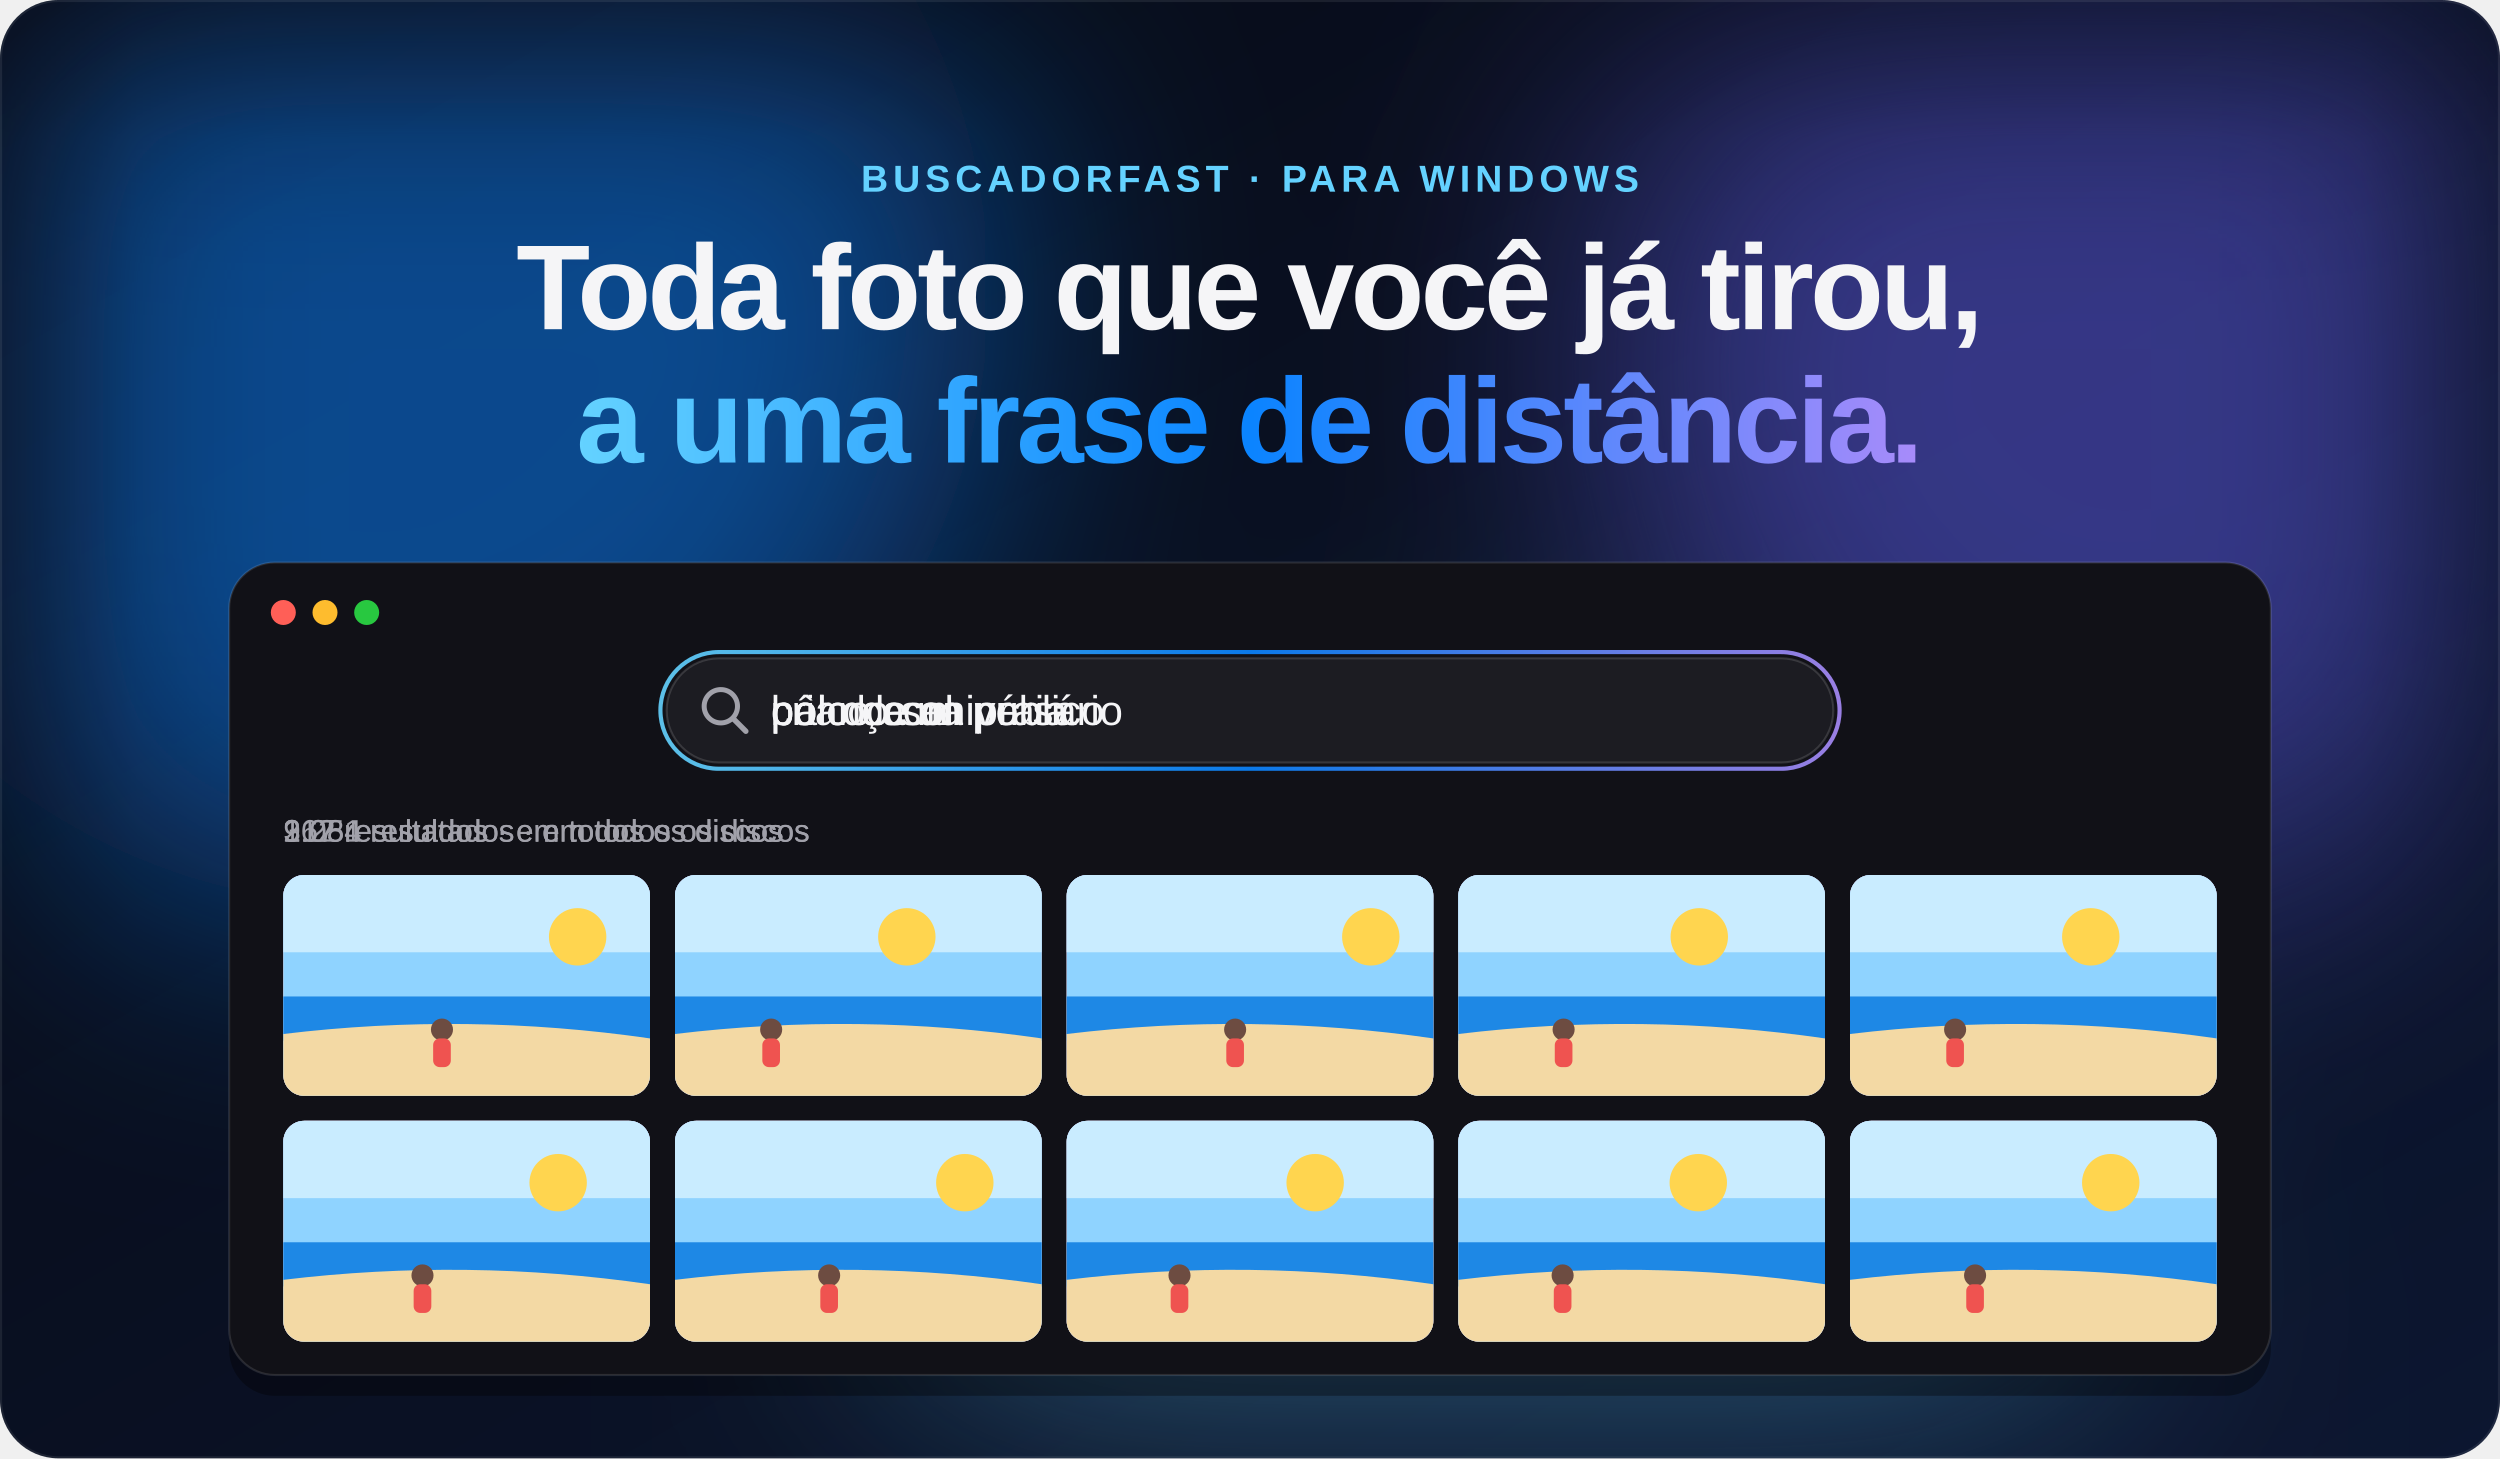
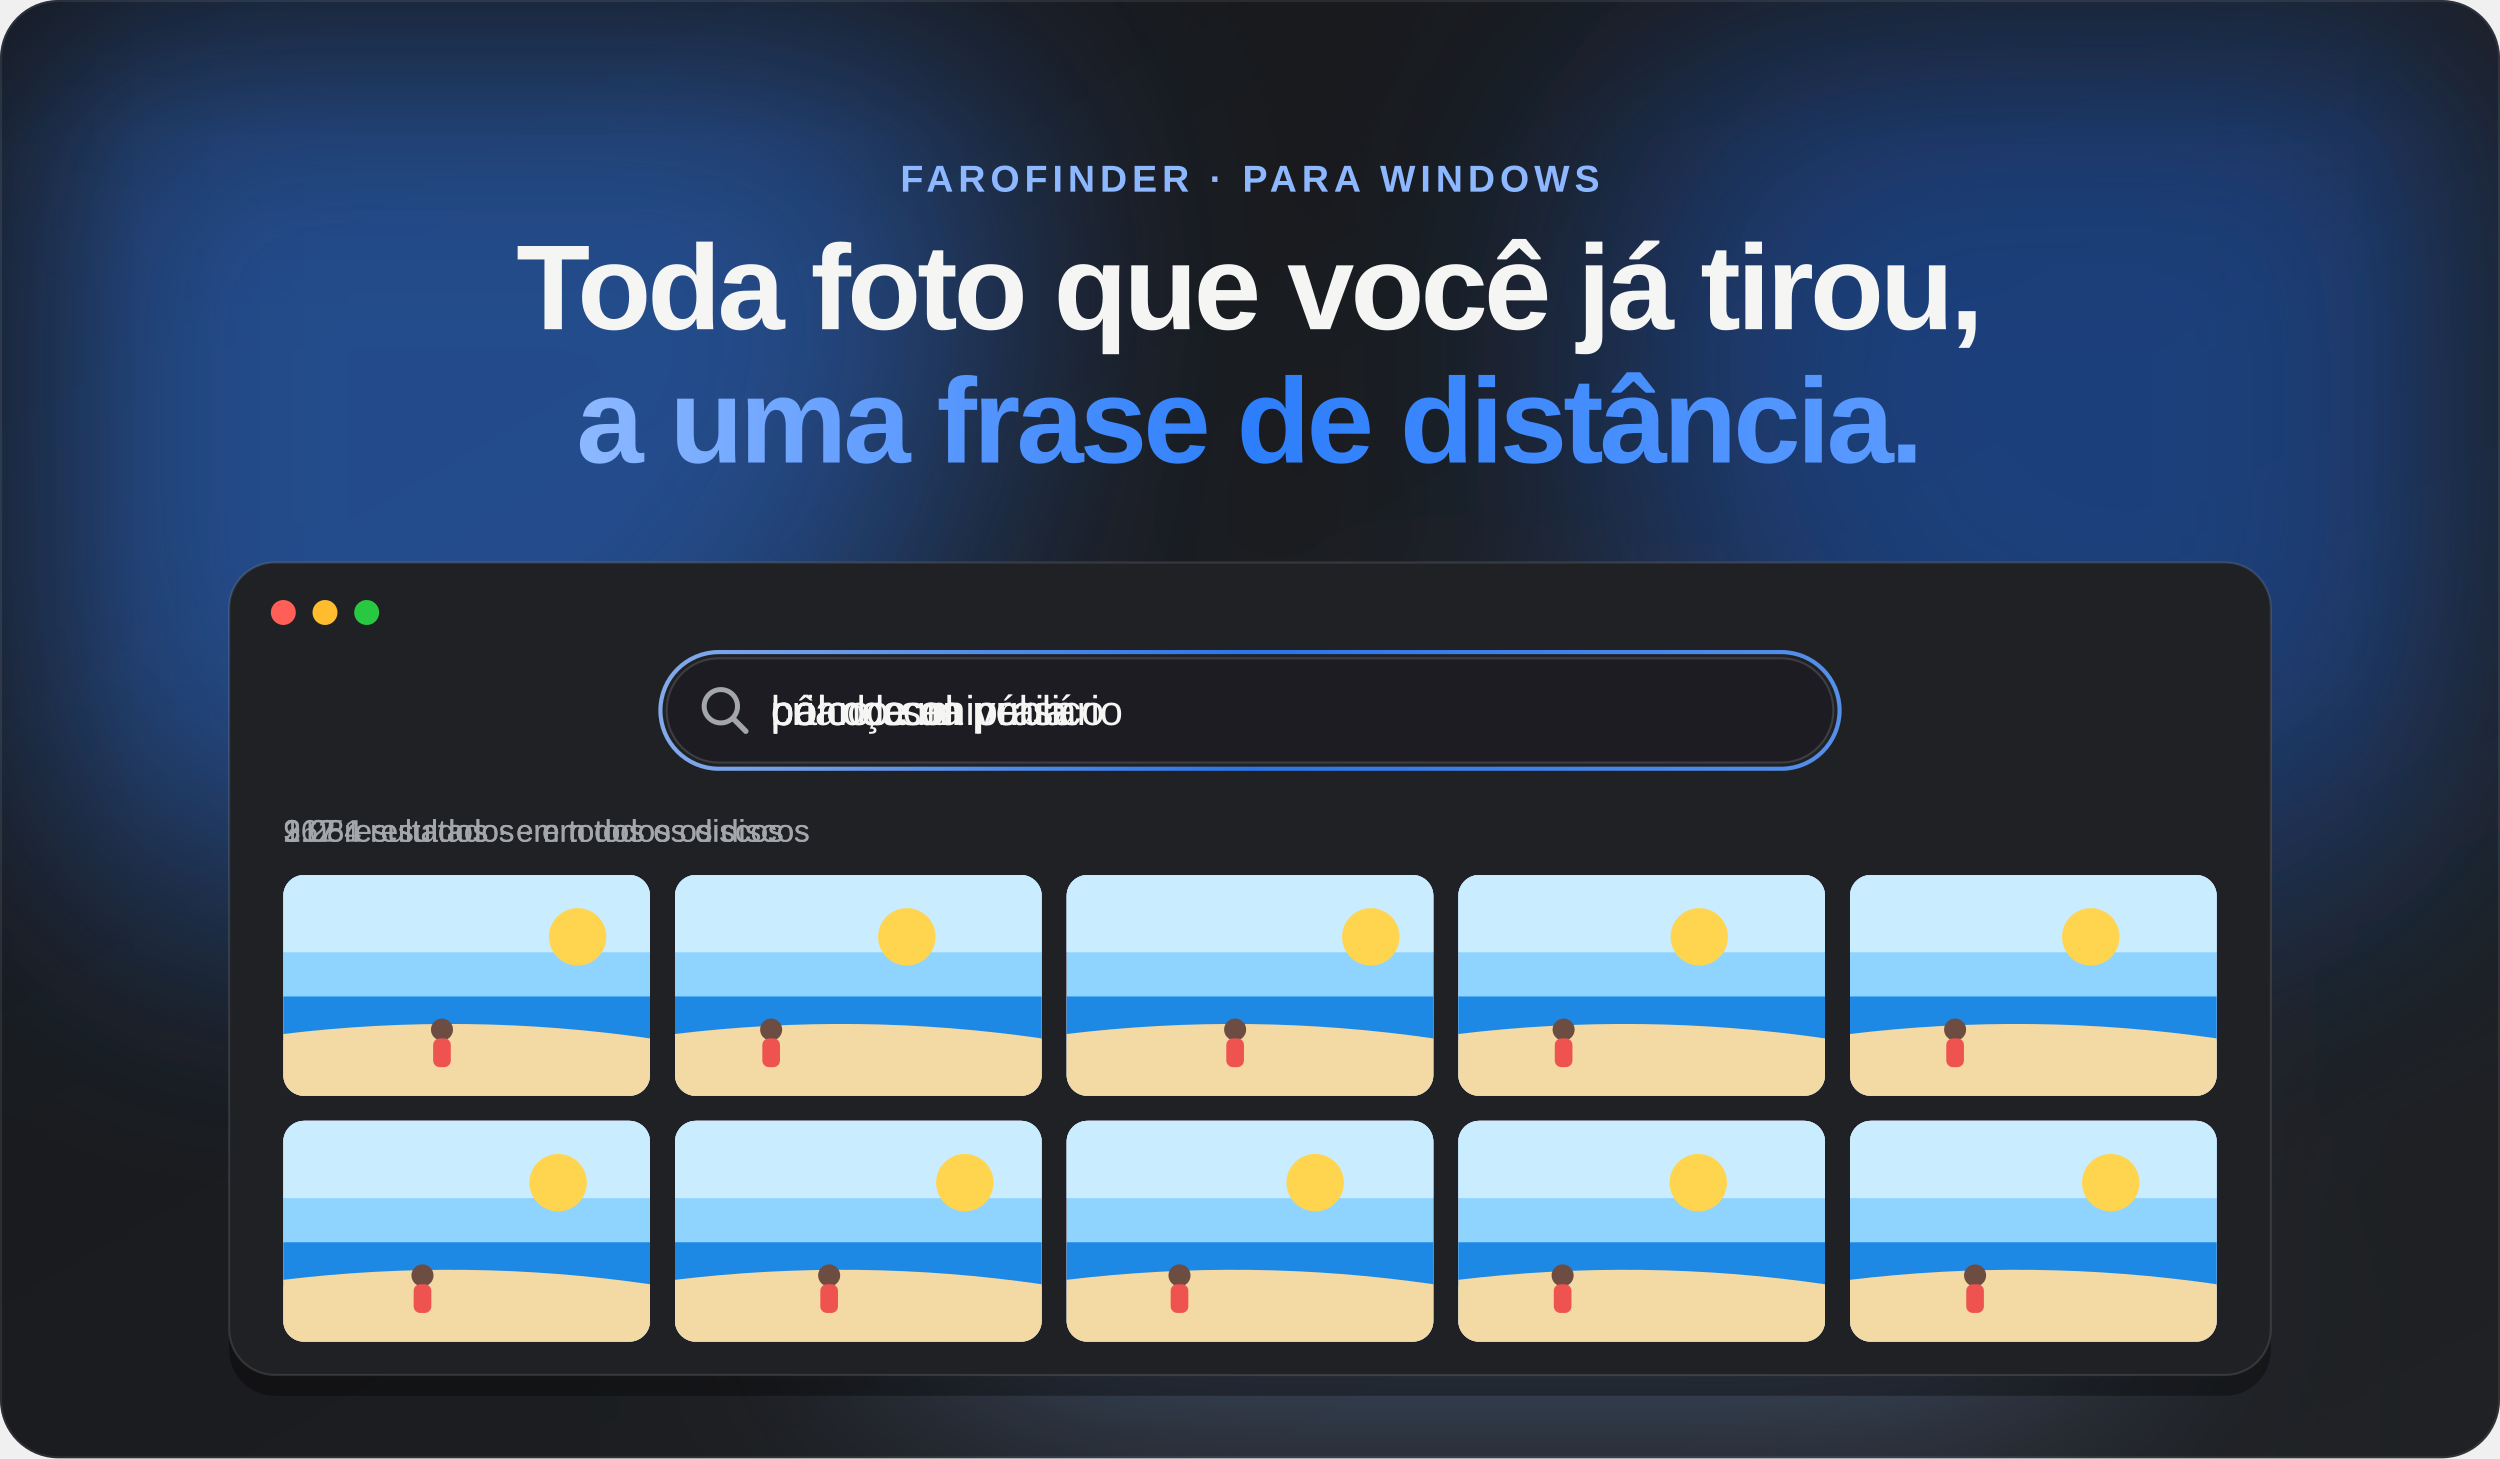
<svg xmlns="http://www.w3.org/2000/svg" width="1200" height="700" viewBox="0 0 1200 700">
  <style>
    text { font-family: 'Segoe UI Variable Display','Segoe UI',-apple-system,BlinkMacSystemFont,'Helvetica Neue',Arial,sans-serif; }
    .a { transform-box: fill-box; transform-origin: center; }
    @keyframes deriva1 { 50% { transform: translate(60px, -30px) scale(1.12); } }
    @keyframes deriva2 { 50% { transform: translate(-70px, 40px) scale(.92); } }
    @keyframes deriva3 { 50% { transform: translate(40px, 50px) scale(1.08); } }
    .b1 { animation: deriva1 18s ease-in-out infinite; }
    .b2 { animation: deriva2 22s ease-in-out infinite; }
    .b3 { animation: deriva3 26s ease-in-out infinite; }
    
    @keyframes vez { 0% { opacity: 0; } 2% { opacity: 1; } 23% { opacity: 1; } 25%, 100% { opacity: 0; } }
    @keyframes digita { 0% { transform: scaleX(0); } 7%, 100% { transform: scaleX(1); } }
    @keyframes chega { 0%, 6% { opacity: 0; transform: translateY(14px) scale(.94); }
                       10% { opacity: 1; transform: none; } 23% { opacity: 1; transform: none; } 25%, 100% { opacity: 0; } }
    @keyframes pisca { 50% { opacity: 0; } }
    .vez { animation: vez 16s linear infinite both; }
    .dig { transform-box: fill-box; transform-origin: left center; animation: digita 16s linear infinite both; }
    .tile { animation: chega 16s cubic-bezier(.2,.8,.2,1) infinite both; }
    .cursor { animation: pisca 1s steps(1) infinite; }
    @media (prefers-reduced-motion: reduce) { * { animation: none !important; } .outra { display: none; } }</style>
  <defs>
    <linearGradient id="f1200x700" x1="0" y1="0" x2="1" y2="1">
-       <stop offset="0" stop-color="#070a14" />
-       <stop offset="1" stop-color="#0c1630" />
+       <stop offset="0" stop-color="#16171a" />
+       <stop offset="1" stop-color="#1f2124" />
    </linearGradient>
    <filter id="nevf1200x700" x="-50%" y="-50%" width="200%" height="200%">
      <feGaussianBlur stdDeviation="70" />
    </filter>
    <clipPath id="cf1200x700">
      <rect width="1200" height="700" rx="28" />
    </clipPath>
  </defs>
  <g clip-path="url(#cf1200x700)">
    <rect width="1200" height="700" fill="url(#f1200x700)" />
    <g filter="url(#nevf1200x700)" opacity="0.5">
-       <circle class="a b1" cx="180.0" cy="140.0" r="294.0" fill="#0a84ff" />
-       <circle class="a b2" cx="1020.0" cy="175.0" r="252.0" fill="#5e5ce6" />
-       <circle class="a b3" cx="720.0" cy="665.0" r="280.0" fill="#64d2ff" opacity=".7" />
+       <circle class="a b1" cx="180.0" cy="140.0" r="294.0" fill="#2d7efc" />
+       <circle class="a b2" cx="1020.0" cy="175.0" r="252.0" fill="#1a62d6" />
+       <circle class="a b3" cx="720.0" cy="665.0" r="280.0" fill="#8db8ff" opacity=".7" />
    </g>
    <rect width="1200" height="700" rx="28" fill="none" stroke="#ffffff" stroke-opacity=".08" stroke-width="2" />
  </g>
-   <text x="600.0" y="92" text-anchor="middle" font-size="18" font-weight="700" letter-spacing="2.4" fill="#64d2ff">BUSCADORFAST · PARA WINDOWS</text>
-   <text x="600.0" y="158" text-anchor="middle" font-size="58" font-weight="700" letter-spacing="-1.8" fill="#f5f5f7">Toda foto que você já tirou,</text>
+   <text x="600.0" y="92" text-anchor="middle" font-size="18" font-weight="700" letter-spacing="2.4" fill="#8db8ff">FAROFINDER · PARA WINDOWS</text>
+   <text x="600.0" y="158" text-anchor="middle" font-size="58" font-weight="700" letter-spacing="-1.8" fill="#f5f5f4">Toda foto que você já tirou,</text>
  <defs>
    <linearGradient id="tit" x1="0" x2="1">
-       <stop offset="0" stop-color="#64d2ff" />
-       <stop offset=".5" stop-color="#0a84ff" />
-       <stop offset="1" stop-color="#a78bfa" />
+       <stop offset="0" stop-color="#8db8ff" />
+       <stop offset=".5" stop-color="#2d7efc" />
+       <stop offset="1" stop-color="#5b9bff" />
    </linearGradient>
  </defs>
  <text x="600.0" y="222" text-anchor="middle" font-size="58" font-weight="700" letter-spacing="-1.8" fill="url(#tit)">a uma frase de distância.</text>
  <rect x="110" y="280" width="980" height="390" rx="22" fill="#000" opacity=".35" />
-   <rect x="110" y="270" width="980" height="390" rx="22" fill="#111117" stroke="#ffffff" stroke-opacity=".12" />
+   <rect x="110" y="270" width="980" height="390" rx="22" fill="#1f2124" stroke="#ffffff" stroke-opacity=".12" />
  <circle cx="136" cy="294" r="6" fill="#ff5f57" />
  <circle cx="156" cy="294" r="6" fill="#febc2e" />
  <circle cx="176" cy="294" r="6" fill="#28c840" />
  <rect x="317" y="313" width="566" height="56" rx="28" fill="none" stroke="url(#tit)" stroke-width="2" opacity=".9" />
  <rect x="320" y="316" width="560" height="50" rx="25.0" fill="#1c1c22" stroke="#ffffff" stroke-opacity=".14" />
-   <circle cx="346" cy="339.0" r="8" fill="none" stroke="#a1a1aa" stroke-width="2.4" />
-   <path d="M352 345.0 l6 6" stroke="#a1a1aa" stroke-width="2.6" stroke-linecap="round" />
-   <text x="370" y="348.0" font-size="19" fill="#f5f5f7" />
+   <circle cx="346" cy="339.0" r="8" fill="none" stroke="#a3a6ab" stroke-width="2.4" />
+   <path d="M352 345.0 l6 6" stroke="#a3a6ab" stroke-width="2.6" stroke-linecap="round" />
+   <text x="370" y="348.0" font-size="19" fill="#f5f5f4" />
  <g class="vez outra" style="animation-delay: 10.20s">
    <clipPath id="dg3">
      <rect class="dig" style="animation-delay: 10.20s" x="368" y="324" width="121.0" height="34" />
    </clipPath>
    <g clip-path="url(#dg3)">
-       <text x="370" y="348" font-size="20" fill="#f5f5f7">pôr do sol</text>
-     </g>
-     <text x="136" y="404" font-size="15" fill="#a1a1aa">2.051 resultados · em todos os discos</text>
+       <text x="370" y="348" font-size="20" fill="#f5f5f4">pôr do sol</text>
+     </g>
+     <text x="136" y="404" font-size="15" fill="#a3a6ab">2.051 resultados · em todos os discos</text>
  </g>
  <g class="tile outra" style="animation-delay: 10.20s">
    <clipPath id="tsol13642060">
      <rect x="136" y="420" width="176" height="106" rx="10" />
    </clipPath>
    <g clip-path="url(#tsol13642060)">
      <rect x="136" y="420" width="176" height="106" fill="#ff8a65" />
      <rect x="136" y="420" width="176" height="42.4" fill="#7e57c2" opacity=".55" />
      <circle cx="215.882" cy="489.96" r="21.2" fill="#ffe082" />
      <path d="M136 494.2 Q188.8 478.3 241.6 496.32 T312 489.96 V526 H136Z" fill="#3e2723" />
    </g>
  </g>
  <g class="tile outra" style="animation-delay: 10.27s">
    <clipPath id="tsol32442061">
      <rect x="324" y="420" width="176" height="106" rx="10" />
    </clipPath>
    <g clip-path="url(#tsol32442061)">
      <rect x="324" y="420" width="176" height="106" fill="#ff8a65" />
      <rect x="324" y="420" width="176" height="42.4" fill="#7e57c2" opacity=".55" />
      <circle cx="411.767" cy="489.96" r="21.2" fill="#ffe082" />
      <path d="M324 494.2 Q376.8 478.3 429.6 496.32 T500 489.96 V526 H324Z" fill="#3e2723" />
    </g>
  </g>
  <g class="tile outra" style="animation-delay: 10.34s">
    <clipPath id="tsol51242062">
      <rect x="512" y="420" width="176" height="106" rx="10" />
    </clipPath>
    <g clip-path="url(#tsol51242062)">
      <rect x="512" y="420" width="176" height="106" fill="#ff8a65" />
      <rect x="512" y="420" width="176" height="42.4" fill="#7e57c2" opacity=".55" />
      <circle cx="618.078" cy="489.96" r="21.2" fill="#ffe082" />
      <path d="M512 494.2 Q564.8 478.3 617.6 496.32 T688 489.96 V526 H512Z" fill="#3e2723" />
    </g>
  </g>
  <g class="tile outra" style="animation-delay: 10.41s">
    <clipPath id="tsol70042063">
      <rect x="700" y="420" width="176" height="106" rx="10" />
    </clipPath>
    <g clip-path="url(#tsol70042063)">
      <rect x="700" y="420" width="176" height="106" fill="#ff8a65" />
      <rect x="700" y="420" width="176" height="42.4" fill="#7e57c2" opacity=".55" />
      <circle cx="785.683" cy="489.96" r="21.2" fill="#ffe082" />
      <path d="M700 494.2 Q752.8 478.3 805.6 496.32 T876 489.96 V526 H700Z" fill="#3e2723" />
    </g>
  </g>
  <g class="tile outra" style="animation-delay: 10.48s">
    <clipPath id="tsol88842064">
      <rect x="888" y="420" width="176" height="106" rx="10" />
    </clipPath>
    <g clip-path="url(#tsol88842064)">
      <rect x="888" y="420" width="176" height="106" fill="#ff8a65" />
      <rect x="888" y="420" width="176" height="42.4" fill="#7e57c2" opacity=".55" />
      <circle cx="974.993" cy="489.96" r="21.2" fill="#ffe082" />
      <path d="M888 494.2 Q940.8 478.3 993.6 496.32 T1064 489.96 V526 H888Z" fill="#3e2723" />
    </g>
  </g>
  <g class="tile outra" style="animation-delay: 10.55s">
    <clipPath id="tsol13653865">
      <rect x="136" y="538" width="176" height="106" rx="10" />
    </clipPath>
    <g clip-path="url(#tsol13653865)">
      <rect x="136" y="538" width="176" height="106" fill="#ff8a65" />
      <rect x="136" y="538" width="176" height="42.4" fill="#7e57c2" opacity=".55" />
      <circle cx="220.399" cy="607.96" r="21.2" fill="#ffe082" />
      <path d="M136 612.2 Q188.8 596.3 241.6 614.32 T312 607.96 V644 H136Z" fill="#3e2723" />
    </g>
  </g>
  <g class="tile outra" style="animation-delay: 10.62s">
    <clipPath id="tsol32453866">
      <rect x="324" y="538" width="176" height="106" rx="10" />
    </clipPath>
    <g clip-path="url(#tsol32453866)">
      <rect x="324" y="538" width="176" height="106" fill="#ff8a65" />
      <rect x="324" y="538" width="176" height="42.4" fill="#7e57c2" opacity=".55" />
      <circle cx="393.871" cy="607.96" r="21.2" fill="#ffe082" />
      <path d="M324 612.2 Q376.8 596.3 429.6 614.32 T500 607.96 V644 H324Z" fill="#3e2723" />
    </g>
  </g>
  <g class="tile outra" style="animation-delay: 10.69s">
    <clipPath id="tsol51253867">
      <rect x="512" y="538" width="176" height="106" rx="10" />
    </clipPath>
    <g clip-path="url(#tsol51253867)">
      <rect x="512" y="538" width="176" height="106" fill="#ff8a65" />
      <rect x="512" y="538" width="176" height="42.4" fill="#7e57c2" opacity=".55" />
      <circle cx="582.039" cy="607.96" r="21.2" fill="#ffe082" />
      <path d="M512 612.2 Q564.8 596.3 617.6 614.32 T688 607.96 V644 H512Z" fill="#3e2723" />
    </g>
  </g>
  <g class="tile outra" style="animation-delay: 10.76s">
    <clipPath id="tsol70053868">
      <rect x="700" y="538" width="176" height="106" rx="10" />
    </clipPath>
    <g clip-path="url(#tsol70053868)">
      <rect x="700" y="538" width="176" height="106" fill="#ff8a65" />
      <rect x="700" y="538" width="176" height="42.4" fill="#7e57c2" opacity=".55" />
      <circle cx="798.208" cy="607.96" r="21.2" fill="#ffe082" />
      <path d="M700 612.2 Q752.8 596.3 805.6 614.32 T876 607.96 V644 H700Z" fill="#3e2723" />
    </g>
  </g>
  <g class="tile outra" style="animation-delay: 10.83s">
    <clipPath id="tsol88853869">
      <rect x="888" y="538" width="176" height="106" rx="10" />
    </clipPath>
    <g clip-path="url(#tsol88853869)">
      <rect x="888" y="538" width="176" height="106" fill="#ff8a65" />
      <rect x="888" y="538" width="176" height="42.4" fill="#7e57c2" opacity=".55" />
      <circle cx="983.782" cy="607.96" r="21.2" fill="#ffe082" />
      <path d="M888 612.2 Q940.8 596.3 993.6 614.32 T1064 607.96 V644 H888Z" fill="#3e2723" />
    </g>
  </g>
  <g class="vez outra" style="animation-delay: 6.20s">
    <clipPath id="dg2">
      <rect class="dig" style="animation-delay: 6.20s" x="368" y="324" width="201.5" height="34" />
    </clipPath>
    <g clip-path="url(#dg2)">
-       <text x="370" y="348" font-size="20" fill="#f5f5f7">palco com público</text>
-     </g>
-     <text x="136" y="404" font-size="15" fill="#a1a1aa">917 resultados · em todos os discos</text>
+       <text x="370" y="348" font-size="20" fill="#f5f5f4">palco com público</text>
+     </g>
+     <text x="136" y="404" font-size="15" fill="#a3a6ab">917 resultados · em todos os discos</text>
  </g>
  <g class="tile outra" style="animation-delay: 6.20s">
    <clipPath id="tpalco13642040">
      <rect x="136" y="420" width="176" height="106" rx="10" />
    </clipPath>
    <g clip-path="url(#tpalco13642040)">
      <rect x="136" y="420" width="176" height="106" fill="#140b2e" />
      <path d="M179.126 420 L150.966 499.5 L207.286 499.5Z" fill="#ff4fd8" opacity=".28" />
      <path d="M223.126 420 L194.966 499.5 L251.286 499.5Z" fill="#64d2ff" opacity=".28" />
      <path d="M267.126 420 L238.966 499.5 L295.286 499.5Z" fill="#ffd54f" opacity=".28" />
      <rect x="136" y="496.32" width="176" height="6.36" fill="#3a2a6e" />
      <circle cx="145.778" cy="519.923" r="7.42" fill="#05030d" />
      <circle cx="165.333" cy="514.543" r="7.42" fill="#05030d" />
      <circle cx="184.889" cy="516.136" r="7.42" fill="#05030d" />
      <circle cx="204.444" cy="520.457" r="7.42" fill="#05030d" />
      <circle cx="224.0" cy="518.565" r="7.42" fill="#05030d" />
      <circle cx="243.556" cy="515.156" r="7.42" fill="#05030d" />
      <circle cx="263.111" cy="516.556" r="7.42" fill="#05030d" />
      <circle cx="282.667" cy="519.935" r="7.42" fill="#05030d" />
      <circle cx="302.222" cy="517.143" r="7.42" fill="#05030d" />
    </g>
  </g>
  <g class="tile outra" style="animation-delay: 6.27s">
    <clipPath id="tpalco32442041">
      <rect x="324" y="420" width="176" height="106" rx="10" />
    </clipPath>
    <g clip-path="url(#tpalco32442041)">
      <rect x="324" y="420" width="176" height="106" fill="#140b2e" />
      <path d="M365.487 420 L337.327 499.5 L393.647 499.5Z" fill="#ff4fd8" opacity=".28" />
      <path d="M409.487 420 L381.327 499.5 L437.647 499.5Z" fill="#64d2ff" opacity=".28" />
      <path d="M453.487 420 L425.327 499.5 L481.647 499.5Z" fill="#ffd54f" opacity=".28" />
      <rect x="324" y="496.32" width="176" height="6.36" fill="#3a2a6e" />
      <circle cx="333.778" cy="515.807" r="7.42" fill="#05030d" />
      <circle cx="353.333" cy="515.396" r="7.42" fill="#05030d" />
      <circle cx="372.889" cy="520.152" r="7.42" fill="#05030d" />
      <circle cx="392.444" cy="518.016" r="7.42" fill="#05030d" />
      <circle cx="412.0" cy="518.729" r="7.42" fill="#05030d" />
      <circle cx="431.556" cy="517.857" r="7.42" fill="#05030d" />
      <circle cx="451.111" cy="516.779" r="7.42" fill="#05030d" />
      <circle cx="470.667" cy="518.993" r="7.42" fill="#05030d" />
      <circle cx="490.222" cy="518.006" r="7.42" fill="#05030d" />
    </g>
  </g>
  <g class="tile outra" style="animation-delay: 6.34s">
    <clipPath id="tpalco51242042">
      <rect x="512" y="420" width="176" height="106" rx="10" />
    </clipPath>
    <g clip-path="url(#tpalco51242042)">
      <rect x="512" y="420" width="176" height="106" fill="#140b2e" />
      <path d="M558.945 420 L530.785 499.5 L587.105 499.5Z" fill="#ff4fd8" opacity=".28" />
      <path d="M602.945 420 L574.785 499.5 L631.105 499.5Z" fill="#64d2ff" opacity=".28" />
      <path d="M646.945 420 L618.785 499.5 L675.105 499.5Z" fill="#ffd54f" opacity=".28" />
      <rect x="512" y="496.32" width="176" height="6.36" fill="#3a2a6e" />
      <circle cx="521.778" cy="514.499" r="7.42" fill="#05030d" />
      <circle cx="541.333" cy="516.089" r="7.42" fill="#05030d" />
      <circle cx="560.889" cy="515.76" r="7.42" fill="#05030d" />
      <circle cx="580.444" cy="519.024" r="7.42" fill="#05030d" />
      <circle cx="600.0" cy="518.644" r="7.42" fill="#05030d" />
      <circle cx="619.556" cy="520.014" r="7.42" fill="#05030d" />
      <circle cx="639.111" cy="514.893" r="7.42" fill="#05030d" />
      <circle cx="658.667" cy="517.023" r="7.42" fill="#05030d" />
      <circle cx="678.222" cy="514.53" r="7.42" fill="#05030d" />
    </g>
  </g>
  <g class="tile outra" style="animation-delay: 6.41s">
    <clipPath id="tpalco70042043">
      <rect x="700" y="420" width="176" height="106" rx="10" />
    </clipPath>
    <g clip-path="url(#tpalco70042043)">
      <rect x="700" y="420" width="176" height="106" fill="#140b2e" />
      <path d="M734.254 420 L706.094 499.5 L762.414 499.5Z" fill="#ff4fd8" opacity=".28" />
      <path d="M778.254 420 L750.094 499.5 L806.414 499.5Z" fill="#64d2ff" opacity=".28" />
      <path d="M822.254 420 L794.094 499.5 L850.414 499.5Z" fill="#ffd54f" opacity=".28" />
      <rect x="700" y="496.32" width="176" height="6.36" fill="#3a2a6e" />
      <circle cx="709.778" cy="518.768" r="7.42" fill="#05030d" />
      <circle cx="729.333" cy="515.255" r="7.42" fill="#05030d" />
      <circle cx="748.889" cy="517.282" r="7.42" fill="#05030d" />
      <circle cx="768.444" cy="518.612" r="7.42" fill="#05030d" />
      <circle cx="788.0" cy="519.383" r="7.42" fill="#05030d" />
      <circle cx="807.556" cy="517.222" r="7.42" fill="#05030d" />
      <circle cx="827.111" cy="517.509" r="7.42" fill="#05030d" />
      <circle cx="846.667" cy="514.462" r="7.42" fill="#05030d" />
      <circle cx="866.222" cy="517.09" r="7.42" fill="#05030d" />
    </g>
  </g>
  <g class="tile outra" style="animation-delay: 6.48s">
    <clipPath id="tpalco88842044">
      <rect x="888" y="420" width="176" height="106" rx="10" />
    </clipPath>
    <g clip-path="url(#tpalco88842044)">
      <rect x="888" y="420" width="176" height="106" fill="#140b2e" />
      <path d="M930.068 420 L901.908 499.5 L958.228 499.5Z" fill="#ff4fd8" opacity=".28" />
      <path d="M974.068 420 L945.908 499.5 L1002.228 499.5Z" fill="#64d2ff" opacity=".28" />
      <path d="M1018.068 420 L989.908 499.5 L1046.228 499.5Z" fill="#ffd54f" opacity=".28" />
      <rect x="888" y="496.32" width="176" height="6.36" fill="#3a2a6e" />
      <circle cx="897.778" cy="517.787" r="7.42" fill="#05030d" />
      <circle cx="917.333" cy="519.823" r="7.42" fill="#05030d" />
      <circle cx="936.889" cy="515.464" r="7.42" fill="#05030d" />
      <circle cx="956.444" cy="515.772" r="7.42" fill="#05030d" />
      <circle cx="976.0" cy="514.525" r="7.42" fill="#05030d" />
      <circle cx="995.556" cy="515.082" r="7.42" fill="#05030d" />
      <circle cx="1015.111" cy="514.396" r="7.42" fill="#05030d" />
      <circle cx="1034.667" cy="515.337" r="7.42" fill="#05030d" />
      <circle cx="1054.222" cy="517.607" r="7.42" fill="#05030d" />
    </g>
  </g>
  <g class="tile outra" style="animation-delay: 6.55s">
    <clipPath id="tpalco13653845">
      <rect x="136" y="538" width="176" height="106" rx="10" />
    </clipPath>
    <g clip-path="url(#tpalco13653845)">
      <rect x="136" y="538" width="176" height="106" fill="#140b2e" />
      <path d="M175.182 538 L147.022 617.5 L203.342 617.5Z" fill="#ff4fd8" opacity=".28" />
      <path d="M219.182 538 L191.022 617.5 L247.342 617.5Z" fill="#64d2ff" opacity=".28" />
      <path d="M263.182 538 L235.022 617.5 L291.342 617.5Z" fill="#ffd54f" opacity=".28" />
      <rect x="136" y="614.32" width="176" height="6.36" fill="#3a2a6e" />
      <circle cx="145.778" cy="635.444" r="7.42" fill="#05030d" />
      <circle cx="165.333" cy="632.861" r="7.42" fill="#05030d" />
      <circle cx="184.889" cy="634.494" r="7.42" fill="#05030d" />
      <circle cx="204.444" cy="632.8" r="7.42" fill="#05030d" />
      <circle cx="224.0" cy="632.41" r="7.42" fill="#05030d" />
      <circle cx="243.556" cy="634.145" r="7.42" fill="#05030d" />
      <circle cx="263.111" cy="633.089" r="7.42" fill="#05030d" />
      <circle cx="282.667" cy="634.318" r="7.42" fill="#05030d" />
      <circle cx="302.222" cy="637.068" r="7.42" fill="#05030d" />
    </g>
  </g>
  <g class="tile outra" style="animation-delay: 6.62s">
    <clipPath id="tpalco32453846">
      <rect x="324" y="538" width="176" height="106" rx="10" />
    </clipPath>
    <g clip-path="url(#tpalco32453846)">
      <rect x="324" y="538" width="176" height="106" fill="#140b2e" />
      <path d="M376.2 538 L348.04 617.5 L404.36 617.5Z" fill="#ff4fd8" opacity=".28" />
      <path d="M420.2 538 L392.04 617.5 L448.36 617.5Z" fill="#64d2ff" opacity=".28" />
      <path d="M464.2 538 L436.04 617.5 L492.36 617.5Z" fill="#ffd54f" opacity=".28" />
      <rect x="324" y="614.32" width="176" height="6.36" fill="#3a2a6e" />
      <circle cx="333.778" cy="634.884" r="7.42" fill="#05030d" />
      <circle cx="353.333" cy="636.084" r="7.42" fill="#05030d" />
      <circle cx="372.889" cy="637.808" r="7.42" fill="#05030d" />
      <circle cx="392.444" cy="633.794" r="7.42" fill="#05030d" />
      <circle cx="412.0" cy="635.62" r="7.42" fill="#05030d" />
      <circle cx="431.556" cy="636.053" r="7.42" fill="#05030d" />
      <circle cx="451.111" cy="638.364" r="7.42" fill="#05030d" />
      <circle cx="470.667" cy="632.545" r="7.42" fill="#05030d" />
      <circle cx="490.222" cy="632.778" r="7.42" fill="#05030d" />
    </g>
  </g>
  <g class="tile outra" style="animation-delay: 6.69s">
    <clipPath id="tpalco51253847">
      <rect x="512" y="538" width="176" height="106" rx="10" />
    </clipPath>
    <g clip-path="url(#tpalco51253847)">
      <rect x="512" y="538" width="176" height="106" fill="#140b2e" />
      <path d="M552.871 538 L524.711 617.5 L581.031 617.5Z" fill="#ff4fd8" opacity=".28" />
      <path d="M596.871 538 L568.711 617.5 L625.031 617.5Z" fill="#64d2ff" opacity=".28" />
      <path d="M640.871 538 L612.711 617.5 L669.031 617.5Z" fill="#ffd54f" opacity=".28" />
      <rect x="512" y="614.32" width="176" height="6.36" fill="#3a2a6e" />
      <circle cx="521.778" cy="635.076" r="7.42" fill="#05030d" />
      <circle cx="541.333" cy="635.225" r="7.42" fill="#05030d" />
      <circle cx="560.889" cy="634.524" r="7.42" fill="#05030d" />
      <circle cx="580.444" cy="635.599" r="7.42" fill="#05030d" />
      <circle cx="600.0" cy="634.836" r="7.42" fill="#05030d" />
      <circle cx="619.556" cy="632.6" r="7.42" fill="#05030d" />
      <circle cx="639.111" cy="635.002" r="7.42" fill="#05030d" />
      <circle cx="658.667" cy="632.49" r="7.42" fill="#05030d" />
      <circle cx="678.222" cy="632.992" r="7.42" fill="#05030d" />
    </g>
  </g>
  <g class="tile outra" style="animation-delay: 6.76s">
    <clipPath id="tpalco70053848">
      <rect x="700" y="538" width="176" height="106" rx="10" />
    </clipPath>
    <g clip-path="url(#tpalco70053848)">
      <rect x="700" y="538" width="176" height="106" fill="#140b2e" />
      <path d="M745.017 538 L716.857 617.5 L773.177 617.5Z" fill="#ff4fd8" opacity=".28" />
      <path d="M789.017 538 L760.857 617.5 L817.177 617.5Z" fill="#64d2ff" opacity=".28" />
      <path d="M833.017 538 L804.857 617.5 L861.177 617.5Z" fill="#ffd54f" opacity=".28" />
      <rect x="700" y="614.32" width="176" height="6.36" fill="#3a2a6e" />
      <circle cx="709.778" cy="633.179" r="7.42" fill="#05030d" />
      <circle cx="729.333" cy="636.865" r="7.42" fill="#05030d" />
      <circle cx="748.889" cy="634.262" r="7.42" fill="#05030d" />
      <circle cx="768.444" cy="638.308" r="7.42" fill="#05030d" />
      <circle cx="788.0" cy="633.566" r="7.42" fill="#05030d" />
      <circle cx="807.556" cy="637.186" r="7.42" fill="#05030d" />
      <circle cx="827.111" cy="633.393" r="7.42" fill="#05030d" />
      <circle cx="846.667" cy="638.484" r="7.42" fill="#05030d" />
      <circle cx="866.222" cy="637.896" r="7.42" fill="#05030d" />
    </g>
  </g>
  <g class="tile outra" style="animation-delay: 6.83s">
    <clipPath id="tpalco88853849">
      <rect x="888" y="538" width="176" height="106" rx="10" />
    </clipPath>
    <g clip-path="url(#tpalco88853849)">
      <rect x="888" y="538" width="176" height="106" fill="#140b2e" />
      <path d="M922.853 538 L894.693 617.5 L951.013 617.5Z" fill="#ff4fd8" opacity=".28" />
      <path d="M966.853 538 L938.693 617.5 L995.013 617.5Z" fill="#64d2ff" opacity=".28" />
      <path d="M1010.853 538 L982.693 617.5 L1039.013 617.5Z" fill="#ffd54f" opacity=".28" />
      <rect x="888" y="614.32" width="176" height="6.36" fill="#3a2a6e" />
      <circle cx="897.778" cy="634.968" r="7.42" fill="#05030d" />
      <circle cx="917.333" cy="633.043" r="7.42" fill="#05030d" />
      <circle cx="936.889" cy="637.123" r="7.42" fill="#05030d" />
      <circle cx="956.444" cy="635.592" r="7.42" fill="#05030d" />
      <circle cx="976.0" cy="632.656" r="7.42" fill="#05030d" />
      <circle cx="995.556" cy="632.625" r="7.42" fill="#05030d" />
      <circle cx="1015.111" cy="637.021" r="7.42" fill="#05030d" />
      <circle cx="1034.667" cy="633.322" r="7.42" fill="#05030d" />
      <circle cx="1054.222" cy="637.007" r="7.42" fill="#05030d" />
    </g>
  </g>
  <g class="vez outra" style="animation-delay: 2.20s">
    <clipPath id="dg1">
      <rect class="dig" style="animation-delay: 2.20s" x="368" y="324" width="224.5" height="34" />
    </clipPath>
    <g clip-path="url(#dg1)">
-       <text x="370" y="348" font-size="20" fill="#f5f5f7">bolo de aniversário</text>
-     </g>
-     <text x="136" y="404" font-size="15" fill="#a1a1aa">362 resultados · em todos os discos</text>
+       <text x="370" y="348" font-size="20" fill="#f5f5f4">bolo de aniversário</text>
+     </g>
+     <text x="136" y="404" font-size="15" fill="#a3a6ab">362 resultados · em todos os discos</text>
  </g>
  <g class="tile outra" style="animation-delay: 2.20s">
    <clipPath id="tbolo13642020">
      <rect x="136" y="420" width="176" height="106" rx="10" />
    </clipPath>
    <g clip-path="url(#tbolo13642020)">
      <rect x="136" y="420" width="176" height="106" fill="#ffe3ec" />
      <circle cx="162.4" cy="441.2" r="7.42" fill="#fff59d" />
      <circle cx="285.6" cy="446.5" r="5.3" fill="#b3e5fc" />
      <rect x="180.0" y="473.0" width="88.0" height="33.92" rx="6" fill="#ffab91" />
      <rect x="180.0" y="473.0" width="88.0" height="8.48" rx="4" fill="#fff" />
      <rect x="171.2" y="504.8" width="105.6" height="5.3" rx="3" fill="#bcaaa4" />
      <rect x="200.88" y="458.16" width="4" height="14.84" fill="#64b5f6" />
      <ellipse cx="202.88" cy="453.92" rx="3" ry="6" fill="#ffb300" />
      <rect x="222.0" y="458.16" width="4" height="14.84" fill="#64b5f6" />
      <ellipse cx="224.0" cy="453.92" rx="3" ry="6" fill="#ffb300" />
      <rect x="243.12" y="458.16" width="4" height="14.84" fill="#64b5f6" />
      <ellipse cx="245.12" cy="453.92" rx="3" ry="6" fill="#ffb300" />
    </g>
  </g>
  <g class="tile outra" style="animation-delay: 2.27s">
    <clipPath id="tbolo32442021">
      <rect x="324" y="420" width="176" height="106" rx="10" />
    </clipPath>
    <g clip-path="url(#tbolo32442021)">
      <rect x="324" y="420" width="176" height="106" fill="#ffe3ec" />
      <circle cx="350.4" cy="441.2" r="7.42" fill="#fff59d" />
      <circle cx="473.6" cy="446.5" r="5.3" fill="#b3e5fc" />
      <rect x="368.0" y="473.0" width="88.0" height="33.92" rx="6" fill="#ffab91" />
      <rect x="368.0" y="473.0" width="88.0" height="8.48" rx="4" fill="#fff" />
      <rect x="359.2" y="504.8" width="105.6" height="5.3" rx="3" fill="#bcaaa4" />
      <rect x="388.88" y="458.16" width="4" height="14.84" fill="#64b5f6" />
      <ellipse cx="390.88" cy="453.92" rx="3" ry="6" fill="#ffb300" />
      <rect x="410.0" y="458.16" width="4" height="14.84" fill="#64b5f6" />
      <ellipse cx="412.0" cy="453.92" rx="3" ry="6" fill="#ffb300" />
      <rect x="431.12" y="458.16" width="4" height="14.84" fill="#64b5f6" />
      <ellipse cx="433.12" cy="453.92" rx="3" ry="6" fill="#ffb300" />
    </g>
  </g>
  <g class="tile outra" style="animation-delay: 2.34s">
    <clipPath id="tbolo51242022">
      <rect x="512" y="420" width="176" height="106" rx="10" />
    </clipPath>
    <g clip-path="url(#tbolo51242022)">
      <rect x="512" y="420" width="176" height="106" fill="#ffe3ec" />
      <circle cx="538.4" cy="441.2" r="7.42" fill="#fff59d" />
      <circle cx="661.6" cy="446.5" r="5.3" fill="#b3e5fc" />
      <rect x="556.0" y="473.0" width="88.0" height="33.92" rx="6" fill="#f48fb1" />
      <rect x="556.0" y="473.0" width="88.0" height="8.48" rx="4" fill="#fff" />
      <rect x="547.2" y="504.8" width="105.6" height="5.3" rx="3" fill="#bcaaa4" />
      <rect x="576.88" y="458.16" width="4" height="14.84" fill="#64b5f6" />
      <ellipse cx="578.88" cy="453.92" rx="3" ry="6" fill="#ffb300" />
      <rect x="598.0" y="458.16" width="4" height="14.84" fill="#64b5f6" />
      <ellipse cx="600.0" cy="453.92" rx="3" ry="6" fill="#ffb300" />
      <rect x="619.12" y="458.16" width="4" height="14.84" fill="#64b5f6" />
      <ellipse cx="621.12" cy="453.92" rx="3" ry="6" fill="#ffb300" />
    </g>
  </g>
  <g class="tile outra" style="animation-delay: 2.41s">
    <clipPath id="tbolo70042023">
      <rect x="700" y="420" width="176" height="106" rx="10" />
    </clipPath>
    <g clip-path="url(#tbolo70042023)">
      <rect x="700" y="420" width="176" height="106" fill="#ffe3ec" />
      <circle cx="726.4" cy="441.2" r="7.42" fill="#fff59d" />
      <circle cx="849.6" cy="446.5" r="5.3" fill="#b3e5fc" />
      <rect x="744.0" y="473.0" width="88.0" height="33.92" rx="6" fill="#ce93d8" />
      <rect x="744.0" y="473.0" width="88.0" height="8.48" rx="4" fill="#fff" />
      <rect x="735.2" y="504.8" width="105.6" height="5.3" rx="3" fill="#bcaaa4" />
      <rect x="764.88" y="458.16" width="4" height="14.84" fill="#64b5f6" />
      <ellipse cx="766.88" cy="453.92" rx="3" ry="6" fill="#ffb300" />
      <rect x="786.0" y="458.16" width="4" height="14.84" fill="#64b5f6" />
      <ellipse cx="788.0" cy="453.92" rx="3" ry="6" fill="#ffb300" />
      <rect x="807.12" y="458.16" width="4" height="14.84" fill="#64b5f6" />
      <ellipse cx="809.12" cy="453.92" rx="3" ry="6" fill="#ffb300" />
    </g>
  </g>
  <g class="tile outra" style="animation-delay: 2.48s">
    <clipPath id="tbolo88842024">
      <rect x="888" y="420" width="176" height="106" rx="10" />
    </clipPath>
    <g clip-path="url(#tbolo88842024)">
      <rect x="888" y="420" width="176" height="106" fill="#ffe3ec" />
      <circle cx="914.4" cy="441.2" r="7.42" fill="#fff59d" />
      <circle cx="1037.6" cy="446.5" r="5.3" fill="#b3e5fc" />
      <rect x="932.0" y="473.0" width="88.0" height="33.92" rx="6" fill="#ffab91" />
      <rect x="932.0" y="473.0" width="88.0" height="8.48" rx="4" fill="#fff" />
      <rect x="923.2" y="504.8" width="105.6" height="5.3" rx="3" fill="#bcaaa4" />
      <rect x="952.88" y="458.16" width="4" height="14.84" fill="#64b5f6" />
      <ellipse cx="954.88" cy="453.92" rx="3" ry="6" fill="#ffb300" />
      <rect x="974.0" y="458.16" width="4" height="14.84" fill="#64b5f6" />
      <ellipse cx="976.0" cy="453.92" rx="3" ry="6" fill="#ffb300" />
      <rect x="995.12" y="458.16" width="4" height="14.84" fill="#64b5f6" />
      <ellipse cx="997.12" cy="453.92" rx="3" ry="6" fill="#ffb300" />
    </g>
  </g>
  <g class="tile outra" style="animation-delay: 2.55s">
    <clipPath id="tbolo13653825">
      <rect x="136" y="538" width="176" height="106" rx="10" />
    </clipPath>
    <g clip-path="url(#tbolo13653825)">
      <rect x="136" y="538" width="176" height="106" fill="#ffe3ec" />
      <circle cx="162.4" cy="559.2" r="7.42" fill="#fff59d" />
      <circle cx="285.6" cy="564.5" r="5.3" fill="#b3e5fc" />
      <rect x="180.0" y="591.0" width="88.0" height="33.92" rx="6" fill="#f48fb1" />
      <rect x="180.0" y="591.0" width="88.0" height="8.48" rx="4" fill="#fff" />
      <rect x="171.2" y="622.8" width="105.6" height="5.3" rx="3" fill="#bcaaa4" />
      <rect x="200.88" y="576.16" width="4" height="14.84" fill="#64b5f6" />
      <ellipse cx="202.88" cy="571.92" rx="3" ry="6" fill="#ffb300" />
      <rect x="222.0" y="576.16" width="4" height="14.84" fill="#64b5f6" />
      <ellipse cx="224.0" cy="571.92" rx="3" ry="6" fill="#ffb300" />
      <rect x="243.12" y="576.16" width="4" height="14.84" fill="#64b5f6" />
      <ellipse cx="245.12" cy="571.92" rx="3" ry="6" fill="#ffb300" />
    </g>
  </g>
  <g class="tile outra" style="animation-delay: 2.62s">
    <clipPath id="tbolo32453826">
      <rect x="324" y="538" width="176" height="106" rx="10" />
    </clipPath>
    <g clip-path="url(#tbolo32453826)">
      <rect x="324" y="538" width="176" height="106" fill="#ffe3ec" />
      <circle cx="350.4" cy="559.2" r="7.42" fill="#fff59d" />
      <circle cx="473.6" cy="564.5" r="5.3" fill="#b3e5fc" />
      <rect x="368.0" y="591.0" width="88.0" height="33.92" rx="6" fill="#f48fb1" />
      <rect x="368.0" y="591.0" width="88.0" height="8.48" rx="4" fill="#fff" />
      <rect x="359.2" y="622.8" width="105.6" height="5.3" rx="3" fill="#bcaaa4" />
      <rect x="388.88" y="576.16" width="4" height="14.84" fill="#64b5f6" />
      <ellipse cx="390.88" cy="571.92" rx="3" ry="6" fill="#ffb300" />
      <rect x="410.0" y="576.16" width="4" height="14.84" fill="#64b5f6" />
      <ellipse cx="412.0" cy="571.92" rx="3" ry="6" fill="#ffb300" />
      <rect x="431.12" y="576.16" width="4" height="14.84" fill="#64b5f6" />
      <ellipse cx="433.12" cy="571.92" rx="3" ry="6" fill="#ffb300" />
    </g>
  </g>
  <g class="tile outra" style="animation-delay: 2.69s">
    <clipPath id="tbolo51253827">
      <rect x="512" y="538" width="176" height="106" rx="10" />
    </clipPath>
    <g clip-path="url(#tbolo51253827)">
      <rect x="512" y="538" width="176" height="106" fill="#ffe3ec" />
      <circle cx="538.4" cy="559.2" r="7.42" fill="#fff59d" />
      <circle cx="661.6" cy="564.5" r="5.3" fill="#b3e5fc" />
      <rect x="556.0" y="591.0" width="88.0" height="33.92" rx="6" fill="#ffab91" />
      <rect x="556.0" y="591.0" width="88.0" height="8.48" rx="4" fill="#fff" />
      <rect x="547.2" y="622.8" width="105.6" height="5.3" rx="3" fill="#bcaaa4" />
      <rect x="576.88" y="576.16" width="4" height="14.84" fill="#64b5f6" />
      <ellipse cx="578.88" cy="571.92" rx="3" ry="6" fill="#ffb300" />
      <rect x="598.0" y="576.16" width="4" height="14.84" fill="#64b5f6" />
      <ellipse cx="600.0" cy="571.92" rx="3" ry="6" fill="#ffb300" />
      <rect x="619.12" y="576.16" width="4" height="14.84" fill="#64b5f6" />
      <ellipse cx="621.12" cy="571.92" rx="3" ry="6" fill="#ffb300" />
    </g>
  </g>
  <g class="tile outra" style="animation-delay: 2.76s">
    <clipPath id="tbolo70053828">
      <rect x="700" y="538" width="176" height="106" rx="10" />
    </clipPath>
    <g clip-path="url(#tbolo70053828)">
      <rect x="700" y="538" width="176" height="106" fill="#ffe3ec" />
      <circle cx="726.4" cy="559.2" r="7.42" fill="#fff59d" />
      <circle cx="849.6" cy="564.5" r="5.3" fill="#b3e5fc" />
      <rect x="744.0" y="591.0" width="88.0" height="33.92" rx="6" fill="#f48fb1" />
      <rect x="744.0" y="591.0" width="88.0" height="8.48" rx="4" fill="#fff" />
      <rect x="735.2" y="622.8" width="105.6" height="5.3" rx="3" fill="#bcaaa4" />
      <rect x="764.88" y="576.16" width="4" height="14.84" fill="#64b5f6" />
      <ellipse cx="766.88" cy="571.92" rx="3" ry="6" fill="#ffb300" />
      <rect x="786.0" y="576.16" width="4" height="14.84" fill="#64b5f6" />
      <ellipse cx="788.0" cy="571.92" rx="3" ry="6" fill="#ffb300" />
      <rect x="807.12" y="576.16" width="4" height="14.84" fill="#64b5f6" />
      <ellipse cx="809.12" cy="571.92" rx="3" ry="6" fill="#ffb300" />
    </g>
  </g>
  <g class="tile outra" style="animation-delay: 2.83s">
    <clipPath id="tbolo88853829">
      <rect x="888" y="538" width="176" height="106" rx="10" />
    </clipPath>
    <g clip-path="url(#tbolo88853829)">
      <rect x="888" y="538" width="176" height="106" fill="#ffe3ec" />
      <circle cx="914.4" cy="559.2" r="7.42" fill="#fff59d" />
      <circle cx="1037.6" cy="564.5" r="5.3" fill="#b3e5fc" />
      <rect x="932.0" y="591.0" width="88.0" height="33.92" rx="6" fill="#ce93d8" />
      <rect x="932.0" y="591.0" width="88.0" height="8.48" rx="4" fill="#fff" />
      <rect x="923.2" y="622.8" width="105.6" height="5.3" rx="3" fill="#bcaaa4" />
      <rect x="952.88" y="576.16" width="4" height="14.84" fill="#64b5f6" />
      <ellipse cx="954.88" cy="571.92" rx="3" ry="6" fill="#ffb300" />
      <rect x="974.0" y="576.16" width="4" height="14.84" fill="#64b5f6" />
      <ellipse cx="976.0" cy="571.92" rx="3" ry="6" fill="#ffb300" />
      <rect x="995.12" y="576.16" width="4" height="14.84" fill="#64b5f6" />
      <ellipse cx="997.12" cy="571.92" rx="3" ry="6" fill="#ffb300" />
    </g>
  </g>
  <g class="vez" style="animation-delay: -1.80s">
    <clipPath id="dg0">
      <rect class="dig" style="animation-delay: -1.80s" x="368" y="324" width="190.0" height="34" />
    </clipPath>
    <g clip-path="url(#dg0)">
-       <text x="370" y="348" font-size="20" fill="#f5f5f7">criança na praia</text>
-     </g>
-     <text x="136" y="404" font-size="15" fill="#a1a1aa">1.284 resultados · em todos os discos</text>
+       <text x="370" y="348" font-size="20" fill="#f5f5f4">criança na praia</text>
+     </g>
+     <text x="136" y="404" font-size="15" fill="#a3a6ab">1.284 resultados · em todos os discos</text>
  </g>
  <g class="tile" style="animation-delay: -1.80s">
    <clipPath id="tpraia1364200">
      <rect x="136" y="420" width="176" height="106" rx="10" />
    </clipPath>
    <g clip-path="url(#tpraia1364200)">
      <rect x="136" y="420" width="176" height="106" fill="#8fd3ff" />
      <rect x="136" y="420" width="176" height="37.1" fill="#c9ecff" />
      <circle cx="277.268" cy="449.68" r="13.78" fill="#ffd54f" />
      <rect x="136" y="478.3" width="176" height="21.2" fill="#1e88e5" />
      <path d="M136 496.32 Q224.0 485.72 312 498.44 V526 H136Z" fill="#f3d9a4" />
      <circle cx="212.148" cy="494.2" r="5.3" fill="#6d4c41" />
      <rect x="207.908" y="498.44" width="8.48" height="13.78" rx="3.18" fill="#ef5350" />
    </g>
  </g>
  <g class="tile" style="animation-delay: -1.73s">
    <clipPath id="tpraia3244201">
      <rect x="324" y="420" width="176" height="106" rx="10" />
    </clipPath>
    <g clip-path="url(#tpraia3244201)">
      <rect x="324" y="420" width="176" height="106" fill="#8fd3ff" />
      <rect x="324" y="420" width="176" height="37.1" fill="#c9ecff" />
      <circle cx="435.276" cy="449.68" r="13.78" fill="#ffd54f" />
      <rect x="324" y="478.3" width="176" height="21.2" fill="#1e88e5" />
      <path d="M324 496.32 Q412.0 485.72 500 498.44 V526 H324Z" fill="#f3d9a4" />
      <circle cx="370.156" cy="494.2" r="5.3" fill="#6d4c41" />
      <rect x="365.916" y="498.44" width="8.48" height="13.78" rx="3.18" fill="#ef5350" />
    </g>
  </g>
  <g class="tile" style="animation-delay: -1.66s">
    <clipPath id="tpraia5124202">
      <rect x="512" y="420" width="176" height="106" rx="10" />
    </clipPath>
    <g clip-path="url(#tpraia5124202)">
      <rect x="512" y="420" width="176" height="106" fill="#8fd3ff" />
      <rect x="512" y="420" width="176" height="37.1" fill="#c9ecff" />
      <circle cx="657.983" cy="449.68" r="13.78" fill="#ffd54f" />
      <rect x="512" y="478.3" width="176" height="21.2" fill="#1e88e5" />
      <path d="M512 496.32 Q600.0 485.72 688 498.44 V526 H512Z" fill="#f3d9a4" />
      <circle cx="592.863" cy="494.2" r="5.3" fill="#6d4c41" />
      <rect x="588.623" y="498.44" width="8.48" height="13.78" rx="3.18" fill="#ef5350" />
    </g>
  </g>
  <g class="tile" style="animation-delay: -1.59s">
    <clipPath id="tpraia7004203">
      <rect x="700" y="420" width="176" height="106" rx="10" />
    </clipPath>
    <g clip-path="url(#tpraia7004203)">
      <rect x="700" y="420" width="176" height="106" fill="#8fd3ff" />
      <rect x="700" y="420" width="176" height="37.1" fill="#c9ecff" />
      <circle cx="815.652" cy="449.68" r="13.78" fill="#ffd54f" />
      <rect x="700" y="478.3" width="176" height="21.2" fill="#1e88e5" />
      <path d="M700 496.32 Q788.0 485.72 876 498.44 V526 H700Z" fill="#f3d9a4" />
      <circle cx="750.532" cy="494.2" r="5.3" fill="#6d4c41" />
      <rect x="746.292" y="498.44" width="8.48" height="13.78" rx="3.18" fill="#ef5350" />
    </g>
  </g>
  <g class="tile" style="animation-delay: -1.52s">
    <clipPath id="tpraia8884204">
      <rect x="888" y="420" width="176" height="106" rx="10" />
    </clipPath>
    <g clip-path="url(#tpraia8884204)">
      <rect x="888" y="420" width="176" height="106" fill="#8fd3ff" />
      <rect x="888" y="420" width="176" height="37.1" fill="#c9ecff" />
      <circle cx="1003.571" cy="449.68" r="13.78" fill="#ffd54f" />
      <rect x="888" y="478.3" width="176" height="21.2" fill="#1e88e5" />
      <path d="M888 496.32 Q976.0 485.72 1064 498.44 V526 H888Z" fill="#f3d9a4" />
      <circle cx="938.451" cy="494.2" r="5.3" fill="#6d4c41" />
      <rect x="934.211" y="498.44" width="8.48" height="13.78" rx="3.18" fill="#ef5350" />
    </g>
  </g>
  <g class="tile" style="animation-delay: -1.45s">
    <clipPath id="tpraia1365385">
      <rect x="136" y="538" width="176" height="106" rx="10" />
    </clipPath>
    <g clip-path="url(#tpraia1365385)">
      <rect x="136" y="538" width="176" height="106" fill="#8fd3ff" />
      <rect x="136" y="538" width="176" height="37.1" fill="#c9ecff" />
      <circle cx="267.911" cy="567.68" r="13.78" fill="#ffd54f" />
      <rect x="136" y="596.3" width="176" height="21.2" fill="#1e88e5" />
      <path d="M136 614.32 Q224.0 603.72 312 616.44 V644 H136Z" fill="#f3d9a4" />
      <circle cx="202.791" cy="612.2" r="5.3" fill="#6d4c41" />
      <rect x="198.551" y="616.44" width="8.48" height="13.78" rx="3.18" fill="#ef5350" />
    </g>
  </g>
  <g class="tile" style="animation-delay: -1.38s">
    <clipPath id="tpraia3245386">
      <rect x="324" y="538" width="176" height="106" rx="10" />
    </clipPath>
    <g clip-path="url(#tpraia3245386)">
      <rect x="324" y="538" width="176" height="106" fill="#8fd3ff" />
      <rect x="324" y="538" width="176" height="37.1" fill="#c9ecff" />
      <circle cx="463.111" cy="567.68" r="13.78" fill="#ffd54f" />
      <rect x="324" y="596.3" width="176" height="21.2" fill="#1e88e5" />
      <path d="M324 614.32 Q412.0 603.72 500 616.44 V644 H324Z" fill="#f3d9a4" />
      <circle cx="397.991" cy="612.2" r="5.3" fill="#6d4c41" />
      <rect x="393.751" y="616.44" width="8.48" height="13.78" rx="3.18" fill="#ef5350" />
    </g>
  </g>
  <g class="tile" style="animation-delay: -1.31s">
    <clipPath id="tpraia5125387">
      <rect x="512" y="538" width="176" height="106" rx="10" />
    </clipPath>
    <g clip-path="url(#tpraia5125387)">
      <rect x="512" y="538" width="176" height="106" fill="#8fd3ff" />
      <rect x="512" y="538" width="176" height="37.1" fill="#c9ecff" />
      <circle cx="631.279" cy="567.68" r="13.78" fill="#ffd54f" />
      <rect x="512" y="596.3" width="176" height="21.2" fill="#1e88e5" />
      <path d="M512 614.32 Q600.0 603.72 688 616.44 V644 H512Z" fill="#f3d9a4" />
      <circle cx="566.159" cy="612.2" r="5.3" fill="#6d4c41" />
      <rect x="561.919" y="616.44" width="8.48" height="13.78" rx="3.18" fill="#ef5350" />
    </g>
  </g>
  <g class="tile" style="animation-delay: -1.24s">
    <clipPath id="tpraia7005388">
      <rect x="700" y="538" width="176" height="106" rx="10" />
    </clipPath>
    <g clip-path="url(#tpraia7005388)">
      <rect x="700" y="538" width="176" height="106" fill="#8fd3ff" />
      <rect x="700" y="538" width="176" height="37.1" fill="#c9ecff" />
      <circle cx="815.176" cy="567.68" r="13.78" fill="#ffd54f" />
      <rect x="700" y="596.3" width="176" height="21.2" fill="#1e88e5" />
      <path d="M700 614.32 Q788.0 603.72 876 616.44 V644 H700Z" fill="#f3d9a4" />
      <circle cx="750.056" cy="612.2" r="5.3" fill="#6d4c41" />
      <rect x="745.816" y="616.44" width="8.48" height="13.78" rx="3.18" fill="#ef5350" />
    </g>
  </g>
  <g class="tile" style="animation-delay: -1.17s">
    <clipPath id="tpraia8885389">
      <rect x="888" y="538" width="176" height="106" rx="10" />
    </clipPath>
    <g clip-path="url(#tpraia8885389)">
      <rect x="888" y="538" width="176" height="106" fill="#8fd3ff" />
      <rect x="888" y="538" width="176" height="37.1" fill="#c9ecff" />
      <circle cx="1013.157" cy="567.68" r="13.78" fill="#ffd54f" />
      <rect x="888" y="596.3" width="176" height="21.2" fill="#1e88e5" />
      <path d="M888 614.32 Q976.0 603.72 1064 616.44 V644 H888Z" fill="#f3d9a4" />
      <circle cx="948.037" cy="612.2" r="5.3" fill="#6d4c41" />
      <rect x="943.797" y="616.44" width="8.48" height="13.78" rx="3.18" fill="#ef5350" />
    </g>
  </g>
</svg>
